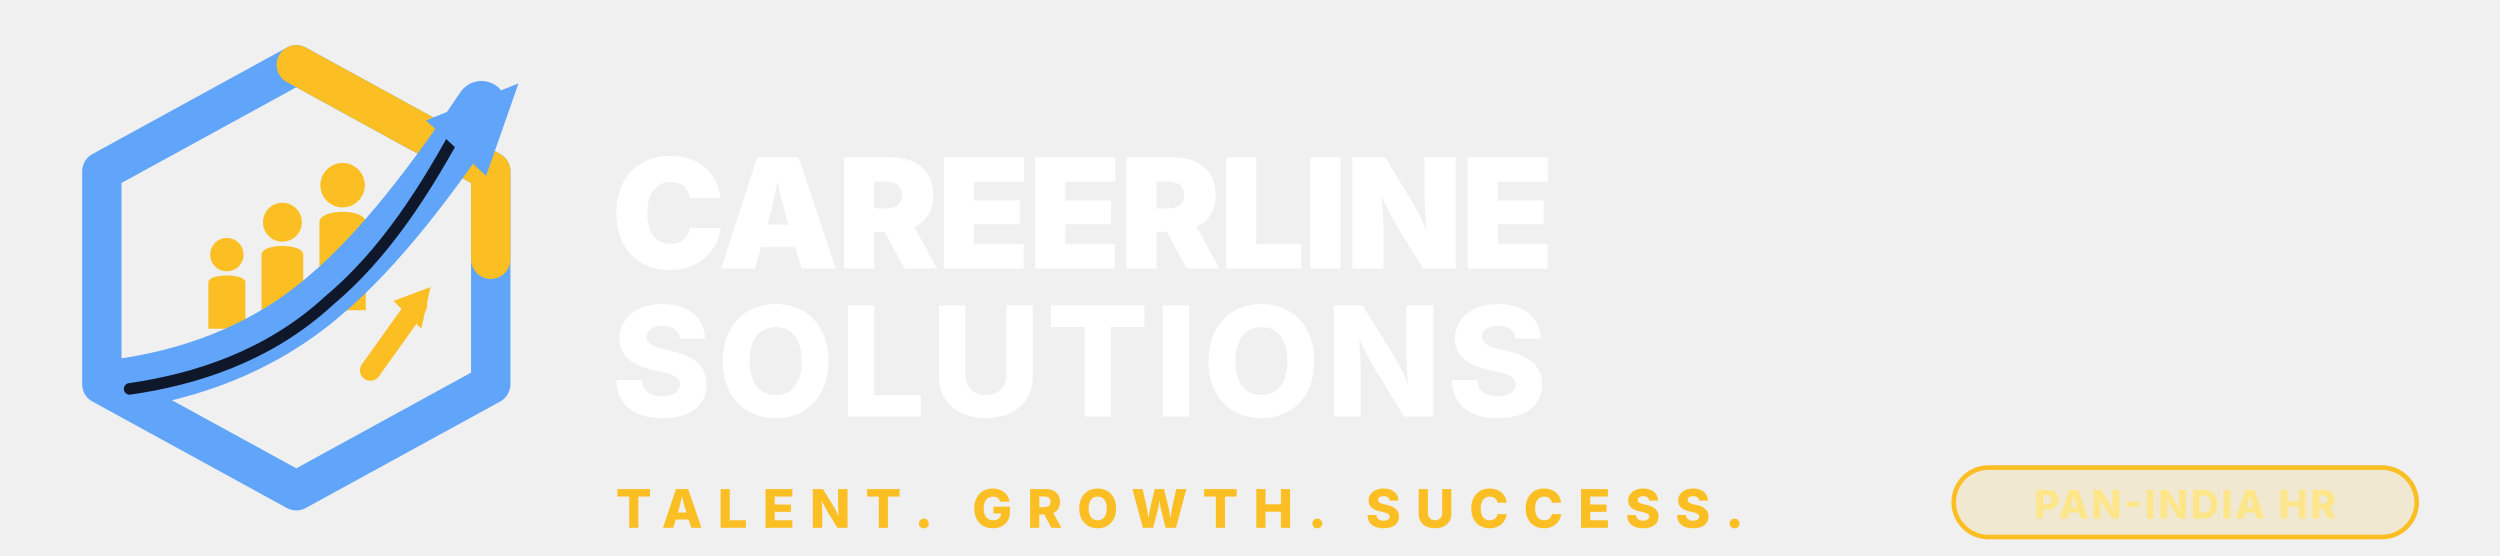
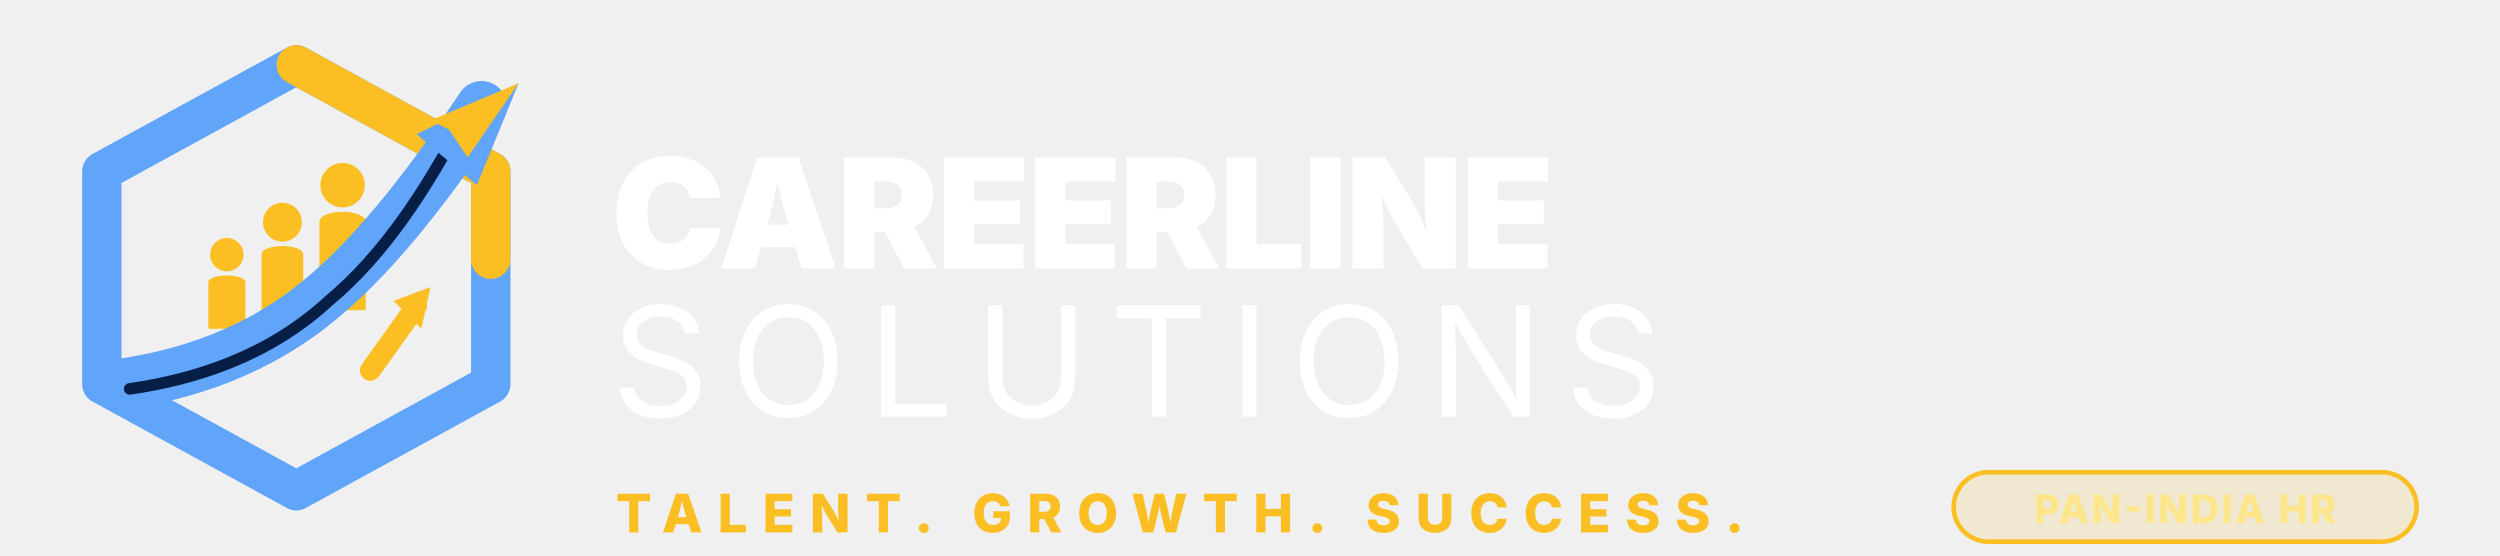
<svg xmlns="http://www.w3.org/2000/svg" viewBox="0 0 540 120" width="100%" height="100%">
  <defs>
    <style>
      .cls-dark-blue { fill: #60A5FA; }
      .cls-dark-gold { fill: #FBBF24; }
      .cls-dark-stroke-blue { stroke: #60A5FA; fill: none; stroke-linejoin: round; }
      .cls-dark-stroke-gold { stroke: #FBBF24; fill: none; stroke-linejoin: round; }
    </style>
  </defs>
  <g transform="translate(14, 10)">
    <polygon points="50,4 92,27 92,73 50,96 8,73 8,27" class="cls-dark-stroke-blue" stroke-width="8.5" />
    <path d="M 50 4 L 92 27 L 92 46" class="cls-dark-stroke-gold" stroke-width="8.5" stroke-linecap="round" />
    <circle cx="35" cy="45" r="3.6" class="cls-dark-gold" />
    <path d="M 31 51 C 31 49, 39 49, 39 51 L 39 61 L 31 61 Z" class="cls-dark-gold" />
    <circle cx="47" cy="38" r="4.2" class="cls-dark-gold" />
    <path d="M 42.5 45 C 42.5 42.5, 51.5 42.5, 51.5 45 L 51.5 59 L 42.5 59 Z" class="cls-dark-gold" />
    <circle cx="60" cy="30" r="4.8" class="cls-dark-gold" />
    <path d="M 55 38 C 55 35, 65 35, 65 38 L 65 57 L 55 57 Z" class="cls-dark-gold" />
    <path d="M 12 73 C 26 71, 42 66, 56 54 C 68 44, 80 28, 90 13" class="cls-dark-stroke-blue" stroke-width="11" stroke-linecap="round" />
-     <path d="M 14 74 C 28 72, 44 67, 57 55 C 69 45, 78 31, 86 16" stroke="#0F172A" stroke-width="2.5" fill="none" stroke-linecap="round" />
-     <polygon points="78,16 98,8 91,28" class="cls-dark-blue" />
+     <path d="M 14 74 C 28 72, 44 67, 57 55 C 69 45, 78 31, 86 16" stroke="#071E47" stroke-width="2.5" fill="none" stroke-linecap="round" />
+     <polygon points="76,19 98,8 89,30" class="cls-dark-blue" />
+     <polygon points="79,16 98,8 87,24 83,18" class="cls-dark-gold" />
    <path d="M 66 70 L 76 56" class="cls-dark-stroke-gold" stroke-width="4.5" stroke-linecap="round" />
    <polygon points="71,55 79,52 77,61" class="cls-dark-gold" />
  </g>
  <g transform="translate(132, 20)">
-     <text x="0" y="38" font-family="'Inter', -apple-system, sans-serif" font-weight="900" font-size="33" letter-spacing="-0.5" fill="#FFFFFF">
+     <text x="0" y="38" font-family="'Inter', -apple-system, 'Segoe UI', Roboto, sans-serif" font-weight="900" font-size="33" letter-spacing="-0.5" fill="#FFFFFF">
      CAREERLINE
    </text>
-     <text x="0" y="70" font-family="'Inter', -apple-system, sans-serif" font-weight="800" font-size="33" letter-spacing="1" fill="#FFFFFF">
+     <text x="0" y="70" font-family="'Inter', -apple-system, 'Segoe UI', Roboto, sans-serif" font-weight="400" font-size="33" letter-spacing="4.5" fill="#FFFFFF">
      SOLUTIONS
    </text>
-     <g transform="translate(0, 83)">
-       <text x="1" y="11" font-family="'Inter', sans-serif" font-weight="800" font-size="11.5" letter-spacing="3.2" fill="#FBBF24">
+     <g transform="translate(0, 84)">
+       <text x="1" y="11" font-family="'Inter', -apple-system, 'Segoe UI', sans-serif" font-weight="800" font-size="11.5" letter-spacing="3.2" fill="#FBBF24">
        TALENT. GROWTH. SUCCESS.
      </text>
    </g>
-     <g transform="translate(290, 81)">
+     <g transform="translate(290, 82)">
      <rect x="0" y="0" width="100" height="15" rx="7.5" fill="rgba(251, 191, 36, 0.15)" stroke="#FBBF24" stroke-width="1" />
      <text x="50" y="11" text-anchor="middle" font-family="'Inter', sans-serif" font-weight="800" font-size="8.5" fill="#FDE68A" letter-spacing="0.5">
        PAN-INDIA HR
      </text>
    </g>
  </g>
</svg>
